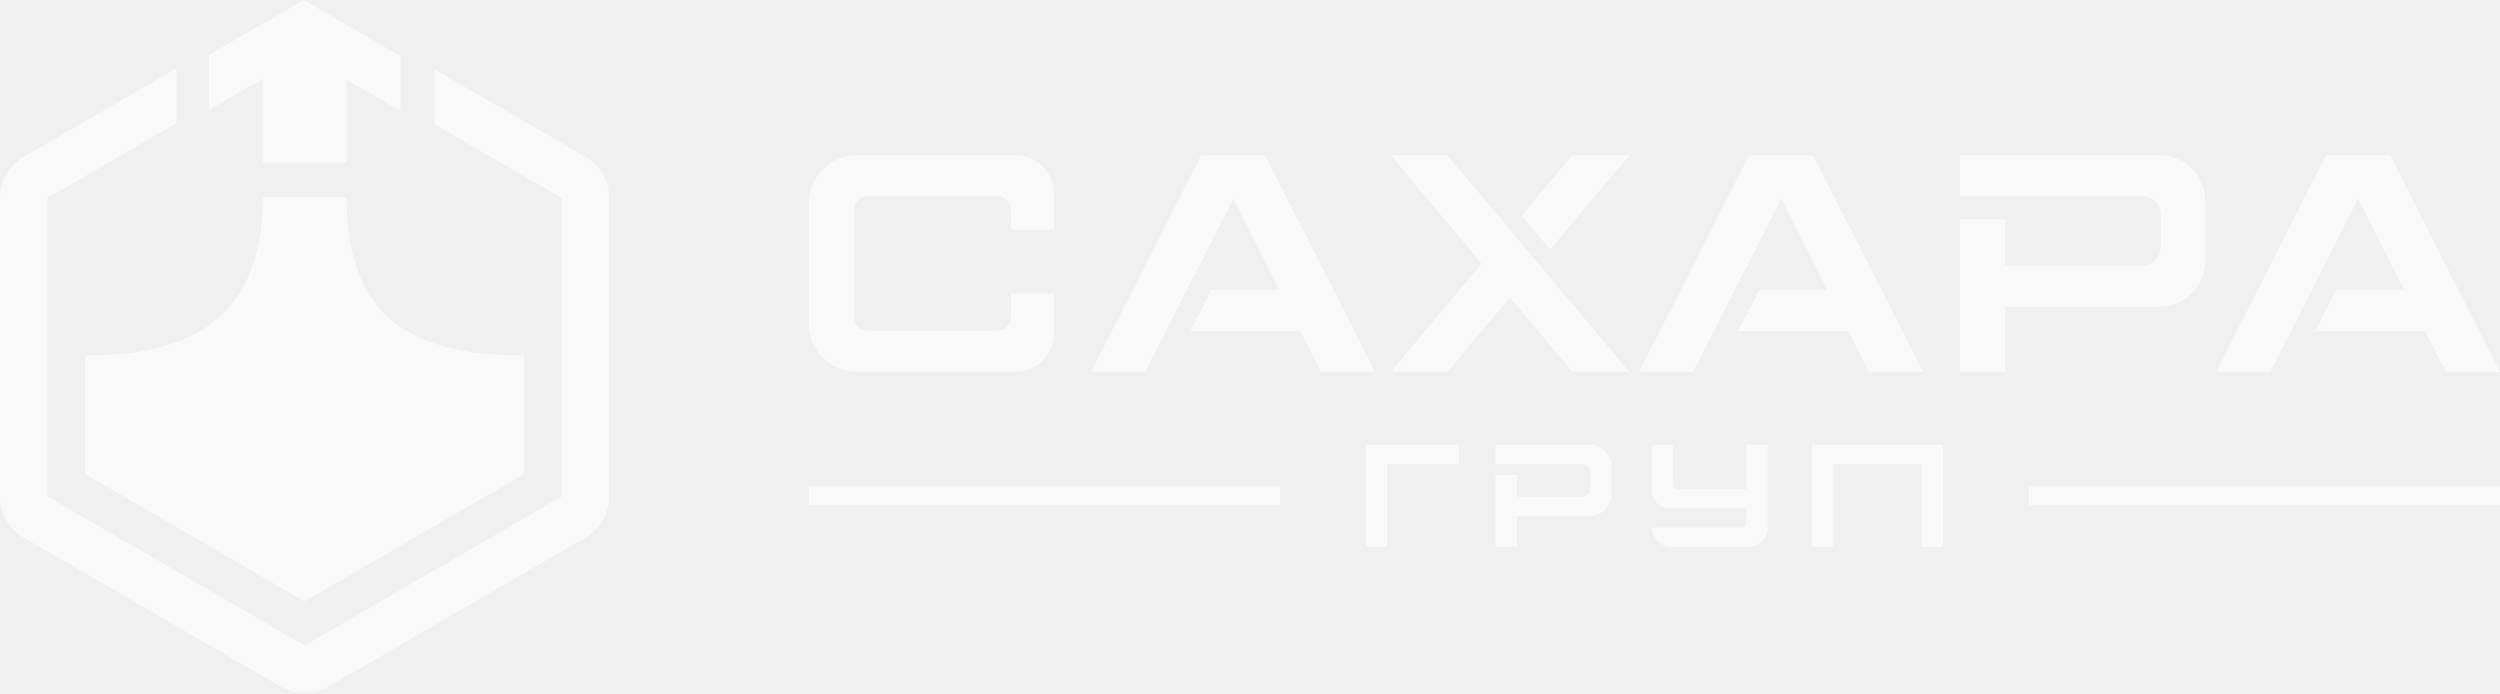
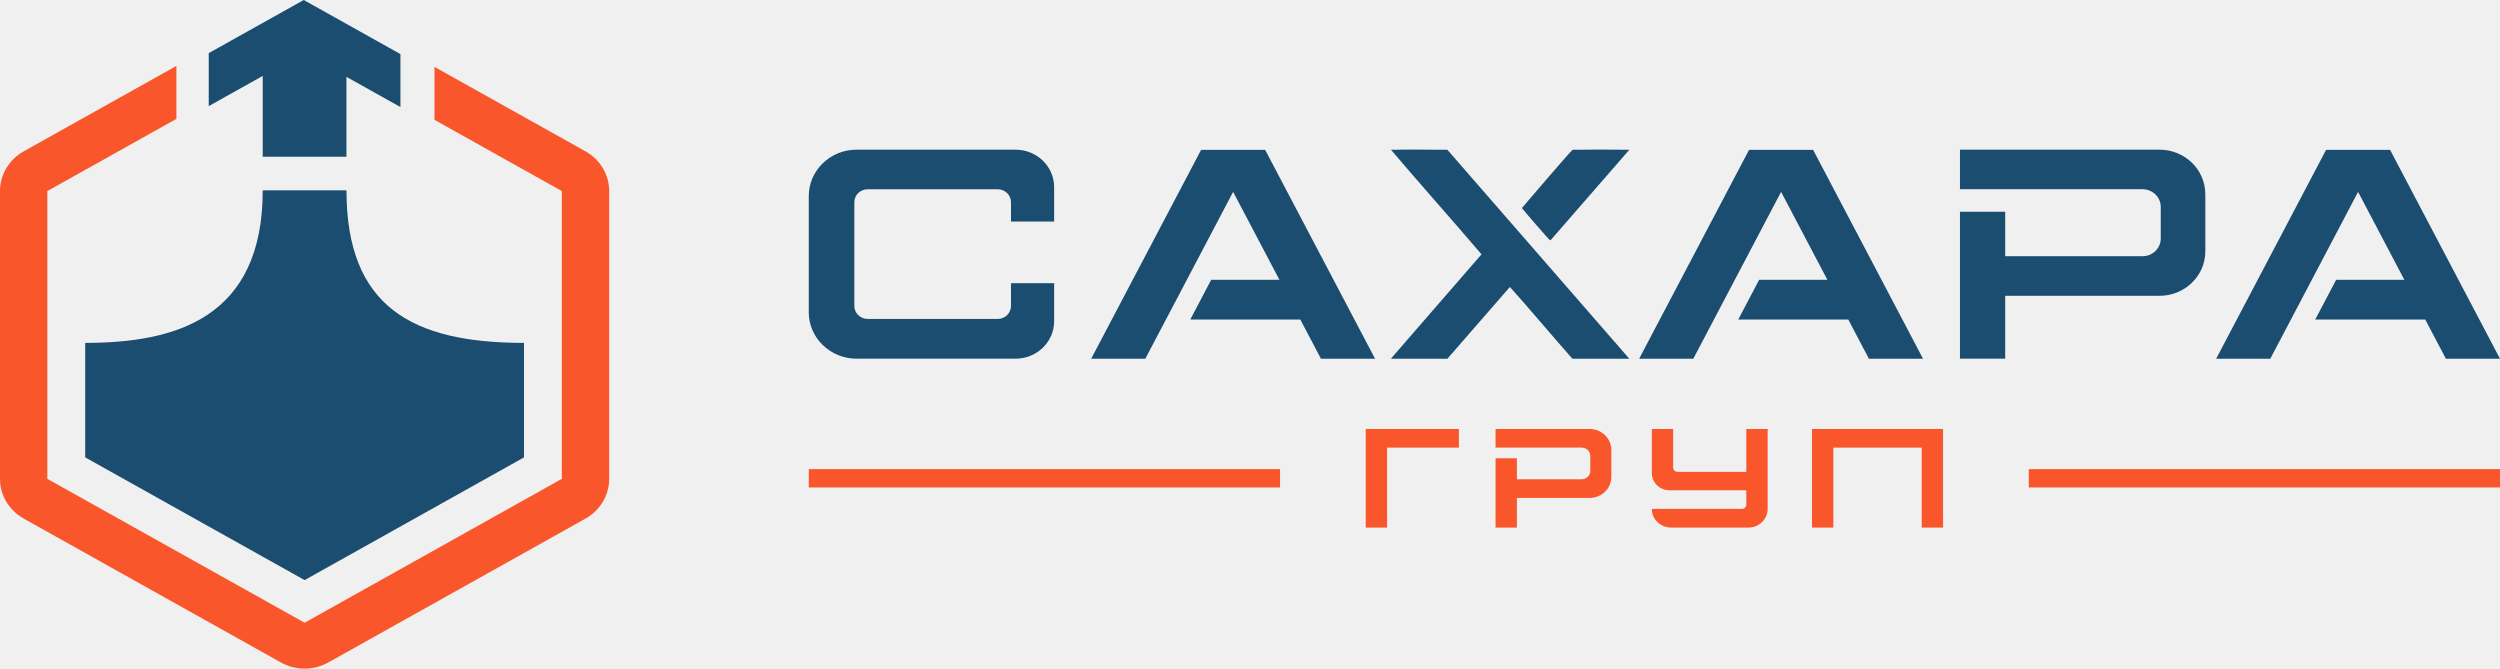
- <svg xmlns="http://www.w3.org/2000/svg" width="101" height="28" viewBox="0 0 101 28" fill="none">
-   <g id="Logo" opacity="0.6" clip-path="url(#clip0_117_1606)">
+ <svg xmlns="http://www.w3.org/2000/svg" width="172" height="46" viewBox="0 0 172 46" fill="none">
+   <g id="Logo" clip-path="url(#clip0_114_654)">
    <g id="Group">
-       <path id="Vector" d="M23.655 6.337L17.553 2.8V5.018L22.698 8.001V20.053L12.306 26.079L1.913 20.053V8.001L7.127 4.978V2.76L0.957 6.337C0.365 6.681 0 7.315 0 8.001V20.053C0 20.74 0.365 21.373 0.957 21.717L11.349 27.743C11.645 27.914 11.975 28 12.306 28C12.637 28 12.967 27.914 13.263 27.743L23.655 21.717C24.247 21.373 24.612 20.739 24.612 20.053V8.001C24.612 7.314 24.247 6.681 23.655 6.337Z" fill="white" />
+       <path id="Vector" d="M40.284 10.412L29.892 4.601V8.245L38.654 13.145V32.945L20.957 42.844L3.257 32.945V13.145L12.137 8.179V4.535L1.63 10.412C0.622 10.976 0 12.019 0 13.145V32.945C0 34.073 0.622 35.114 1.63 35.678L19.327 45.578C19.831 45.86 20.393 46 20.957 46C21.521 46 22.082 45.86 22.587 45.578L40.284 35.678C41.292 35.114 41.913 34.071 41.913 32.945V13.145C41.913 12.017 41.292 10.976 40.284 10.412Z" fill="#F9572B" />
      <g id="Group_2">
-         <path id="Vector_2" d="M10.614 6.564H13.997V3.219L16.178 4.484V2.266L12.271 0L8.434 2.224V4.444L10.614 3.179V6.564Z" fill="white" />
-         <path id="Vector_3" d="M13.997 7.973H10.614C10.614 13.333 7.081 14.36 3.442 14.36V19.155L12.306 24.294L21.17 19.155V14.36C16.64 14.36 13.998 12.838 13.998 7.973H13.997Z" fill="white" />
+         <path id="Vector_2" d="M18.075 10.784H23.836V5.289L27.55 7.366V3.722L20.897 0L14.361 3.654V7.3L18.075 5.223V10.784Z" fill="#1A4D70" />
+         <path id="Vector_3" d="M23.836 13.097H18.075C18.075 21.904 12.058 23.591 5.862 23.591V31.468L20.957 39.911L36.051 31.468V23.591C28.337 23.591 23.838 21.09 23.838 13.097H23.836Z" fill="#1A4D70" />
      </g>
    </g>
-     <path id="Vector_4" d="M101 19.645H81.961V20.414H101V19.645Z" fill="white" />
-     <path id="Vector_5" d="M51.714 19.645H32.675V20.414H51.714V19.645Z" fill="white" />
+     <path id="Vector_4" d="M172 32.274H139.578V33.537H172V32.274Z" fill="#F9572B" />
+     <path id="Vector_5" d="M88.067 32.274H55.645V33.537H88.067V32.274Z" fill="#F9572B" />
    <g id="Group_3">
-       <path id="Vector_6" d="M63.762 6.272H63.549L63.544 6.277C63.537 6.277 63.529 6.277 63.527 6.278C63.341 6.463 61.556 8.619 61.484 8.713C61.651 8.93 62.549 10.002 62.606 10.05C62.609 10.047 62.612 10.044 62.615 10.04L62.638 10.067L65.826 6.271H65.66C65.075 6.26 64.184 6.263 63.763 6.271L63.762 6.272Z" fill="white" />
-       <path id="Vector_7" d="M58.252 6.272C57.786 6.265 56.703 6.26 56.273 6.272H56.198L56.201 6.274C56.201 6.274 56.2 6.274 56.198 6.274C57.403 7.746 58.645 9.182 59.853 10.651C58.637 12.105 57.417 13.553 56.203 15.008C56.204 15.009 56.207 15.009 56.208 15.011L56.198 15.023H58.475L60.999 12.018C61.643 12.751 62.798 14.174 63.519 15.018C63.528 15.018 63.536 15.018 63.544 15.018L63.547 15.023H65.824L58.474 6.272H58.249H58.252Z" fill="white" />
-       <path id="Vector_8" d="M48.524 6.276L44.084 15.023H46.271L49.819 8.035L51.689 11.717H48.932L48.088 13.381H52.533L53.366 15.023H55.553L51.113 6.276H48.524Z" fill="white" />
-       <path id="Vector_9" d="M70.662 6.276L66.222 15.023H68.409L71.956 8.035L73.826 11.717H71.07L70.225 13.381H74.671L75.504 15.023H77.691L73.25 6.276H70.662Z" fill="white" />
-       <path id="Vector_10" d="M93.973 6.276L89.532 15.023H91.719L95.267 8.035L97.136 11.717H94.38L93.535 13.381H97.98L98.814 15.023H101L96.56 6.276H93.973Z" fill="white" />
-       <path id="Vector_11" d="M89.094 8.129C89.094 7.1 88.263 6.267 87.24 6.267H79.183V7.924H86.557C86.965 7.924 87.294 8.256 87.294 8.665V9.989C87.294 10.398 86.965 10.73 86.557 10.73H81.01V8.867H79.183V15.02H81.01V12.387H87.241C88.266 12.387 89.096 11.553 89.096 10.525V8.131L89.094 8.129Z" fill="white" />
-       <path id="Vector_12" d="M41.028 6.268H34.61C33.541 6.268 32.674 7.137 32.674 8.212V13.078C32.674 14.151 33.54 15.022 34.61 15.022H41.028C41.889 15.022 42.587 14.32 42.587 13.456V11.86H40.844V12.817C40.844 13.116 40.603 13.357 40.307 13.357H35.053C34.756 13.357 34.516 13.114 34.516 12.817V8.466C34.516 8.168 34.757 7.927 35.053 7.927H40.307C40.604 7.927 40.844 8.169 40.844 8.466V9.279H42.587V7.835C42.587 6.97 41.889 6.269 41.028 6.269V6.268Z" fill="white" />
+       <path id="Vector_6" d="M108.585 10.304H108.221L108.213 10.312C108.2 10.312 108.188 10.312 108.184 10.314C107.868 10.618 104.827 14.16 104.706 14.314C104.989 14.67 106.519 16.431 106.616 16.511C106.62 16.505 106.626 16.501 106.631 16.495L106.67 16.539L112.1 10.302H111.817C110.819 10.284 109.303 10.29 108.587 10.302L108.585 10.304Z" fill="#1A4D70" />
+       <path id="Vector_7" d="M99.201 10.304C98.407 10.292 96.563 10.284 95.832 10.304H95.704L95.708 10.308C95.708 10.308 95.706 10.308 95.704 10.308C97.755 12.725 99.87 15.085 101.927 17.498C99.857 19.887 97.779 22.265 95.712 24.656C95.714 24.658 95.718 24.658 95.72 24.66L95.704 24.68H99.581L103.879 19.743C104.976 20.948 106.942 23.285 108.171 24.672C108.186 24.672 108.2 24.672 108.212 24.672L108.219 24.68H112.096L99.579 10.304H99.196H99.201Z" fill="#1A4D70" />
+       <path id="Vector_8" d="M82.635 10.312L75.073 24.682H78.797L84.839 13.201L88.024 19.251H83.329L81.891 21.984H89.462L90.881 24.682H94.605L87.043 10.312H82.635Z" fill="#1A4D70" />
+       <path id="Vector_9" d="M120.335 10.312L112.773 24.682H116.498L122.539 13.201L125.724 19.251H121.029L119.592 21.984H127.162L128.581 24.682H132.305L124.743 10.312H120.335Z" fill="#1A4D70" />
+       <path id="Vector_10" d="M160.033 10.312L152.471 24.682H156.195L162.236 13.201L165.419 19.251H160.727L159.287 21.984H166.857L168.278 24.682H172L164.438 10.312H160.033Z" fill="#1A4D70" />
+       <path id="Vector_11" d="M151.725 13.355C151.725 11.665 150.31 10.296 148.566 10.296H134.845V13.019H147.404C148.098 13.019 148.659 13.564 148.659 14.236V16.411C148.659 17.084 148.098 17.628 147.404 17.628H137.958V14.568H134.845V24.676H137.958V20.352H148.569C150.314 20.352 151.727 18.981 151.727 17.292V13.36L151.725 13.355Z" fill="#1A4D70" />
+       <path id="Vector_12" d="M69.868 10.296H58.94C57.12 10.296 55.643 11.725 55.643 13.49V21.484C55.643 23.247 57.118 24.678 58.94 24.678H69.868C71.335 24.678 72.525 23.526 72.525 22.105V19.483H69.556V21.056C69.556 21.546 69.145 21.943 68.641 21.943H59.694C59.188 21.943 58.779 21.544 58.779 21.056V13.908C58.779 13.418 59.19 13.021 59.694 13.021H68.641C69.147 13.021 69.556 13.42 69.556 13.908V15.243H72.525V12.871C72.525 11.451 71.335 10.298 69.868 10.298V10.296Z" fill="#1A4D70" />
    </g>
    <g id="Group_4">
-       <path id="Vector_13" d="M73.204 17.964V22.094H74.067V18.746H77.637V22.094H78.501V17.964H73.204Z" fill="white" />
+       <path id="Vector_13" d="M124.664 29.513V36.298H126.133V30.797H132.214V36.298H133.684V29.513H124.664Z" fill="#F9572B" />
      <g id="Group_5">
-         <path id="Vector_14" d="M55.176 18.116V18.746V22.094H56.038V18.746H58.939V17.964H55.176V18.116Z" fill="white" />
-         <path id="Vector_15" d="M64.223 17.964H60.42V18.746H63.9C64.092 18.746 64.248 18.902 64.248 19.096V19.72C64.248 19.913 64.093 20.07 63.9 20.07H61.283V19.191H60.42V22.094H61.283V20.852H64.223C64.707 20.852 65.099 20.459 65.099 19.973V18.843C65.099 18.357 64.707 17.964 64.223 17.964Z" fill="white" />
-         <path id="Vector_16" d="M70.55 17.966V19.761H67.775C67.676 19.761 67.596 19.68 67.596 19.58V17.964H66.733V19.812C66.733 20.21 67.055 20.532 67.45 20.532H70.55V21.131C70.55 21.231 70.47 21.311 70.371 21.311H66.733C66.733 21.744 67.083 22.093 67.513 22.093H70.634C71.065 22.093 71.414 21.742 71.414 21.311V17.966H70.552H70.55Z" fill="white" />
+         <path id="Vector_14" d="M93.962 29.763V30.797V36.298H95.431V30.797H100.372V29.513H93.962V29.763Z" fill="#F9572B" />
+         <path id="Vector_15" d="M109.369 29.513H102.894V30.797H108.82C109.146 30.797 109.412 31.054 109.412 31.372V32.398C109.412 32.715 109.148 32.973 108.82 32.973H104.362V31.528H102.894V36.298H104.362V34.257H109.369C110.193 34.257 110.86 33.611 110.86 32.812V30.957C110.86 30.159 110.193 29.513 109.369 29.513Z" fill="#F9572B" />
+         <path id="Vector_16" d="M120.145 29.517V32.464H115.419C115.249 32.464 115.113 32.332 115.113 32.168V29.513H113.645V32.548C113.645 33.203 114.192 33.731 114.865 33.731H120.145V34.716C120.145 34.88 120.008 35.012 119.839 35.012H113.645C113.645 35.722 114.239 36.297 114.973 36.297H120.287C121.02 36.297 121.615 35.72 121.615 35.012V29.517H120.147H120.145Z" fill="#F9572B" />
      </g>
    </g>
  </g>
  <defs>
-     <clipPath id="clip0_117_1606">
-       <rect width="101" height="28" fill="white" />
+     <clipPath id="clip0_114_654">
+       <rect width="172" height="46" fill="white" />
    </clipPath>
  </defs>
</svg>
